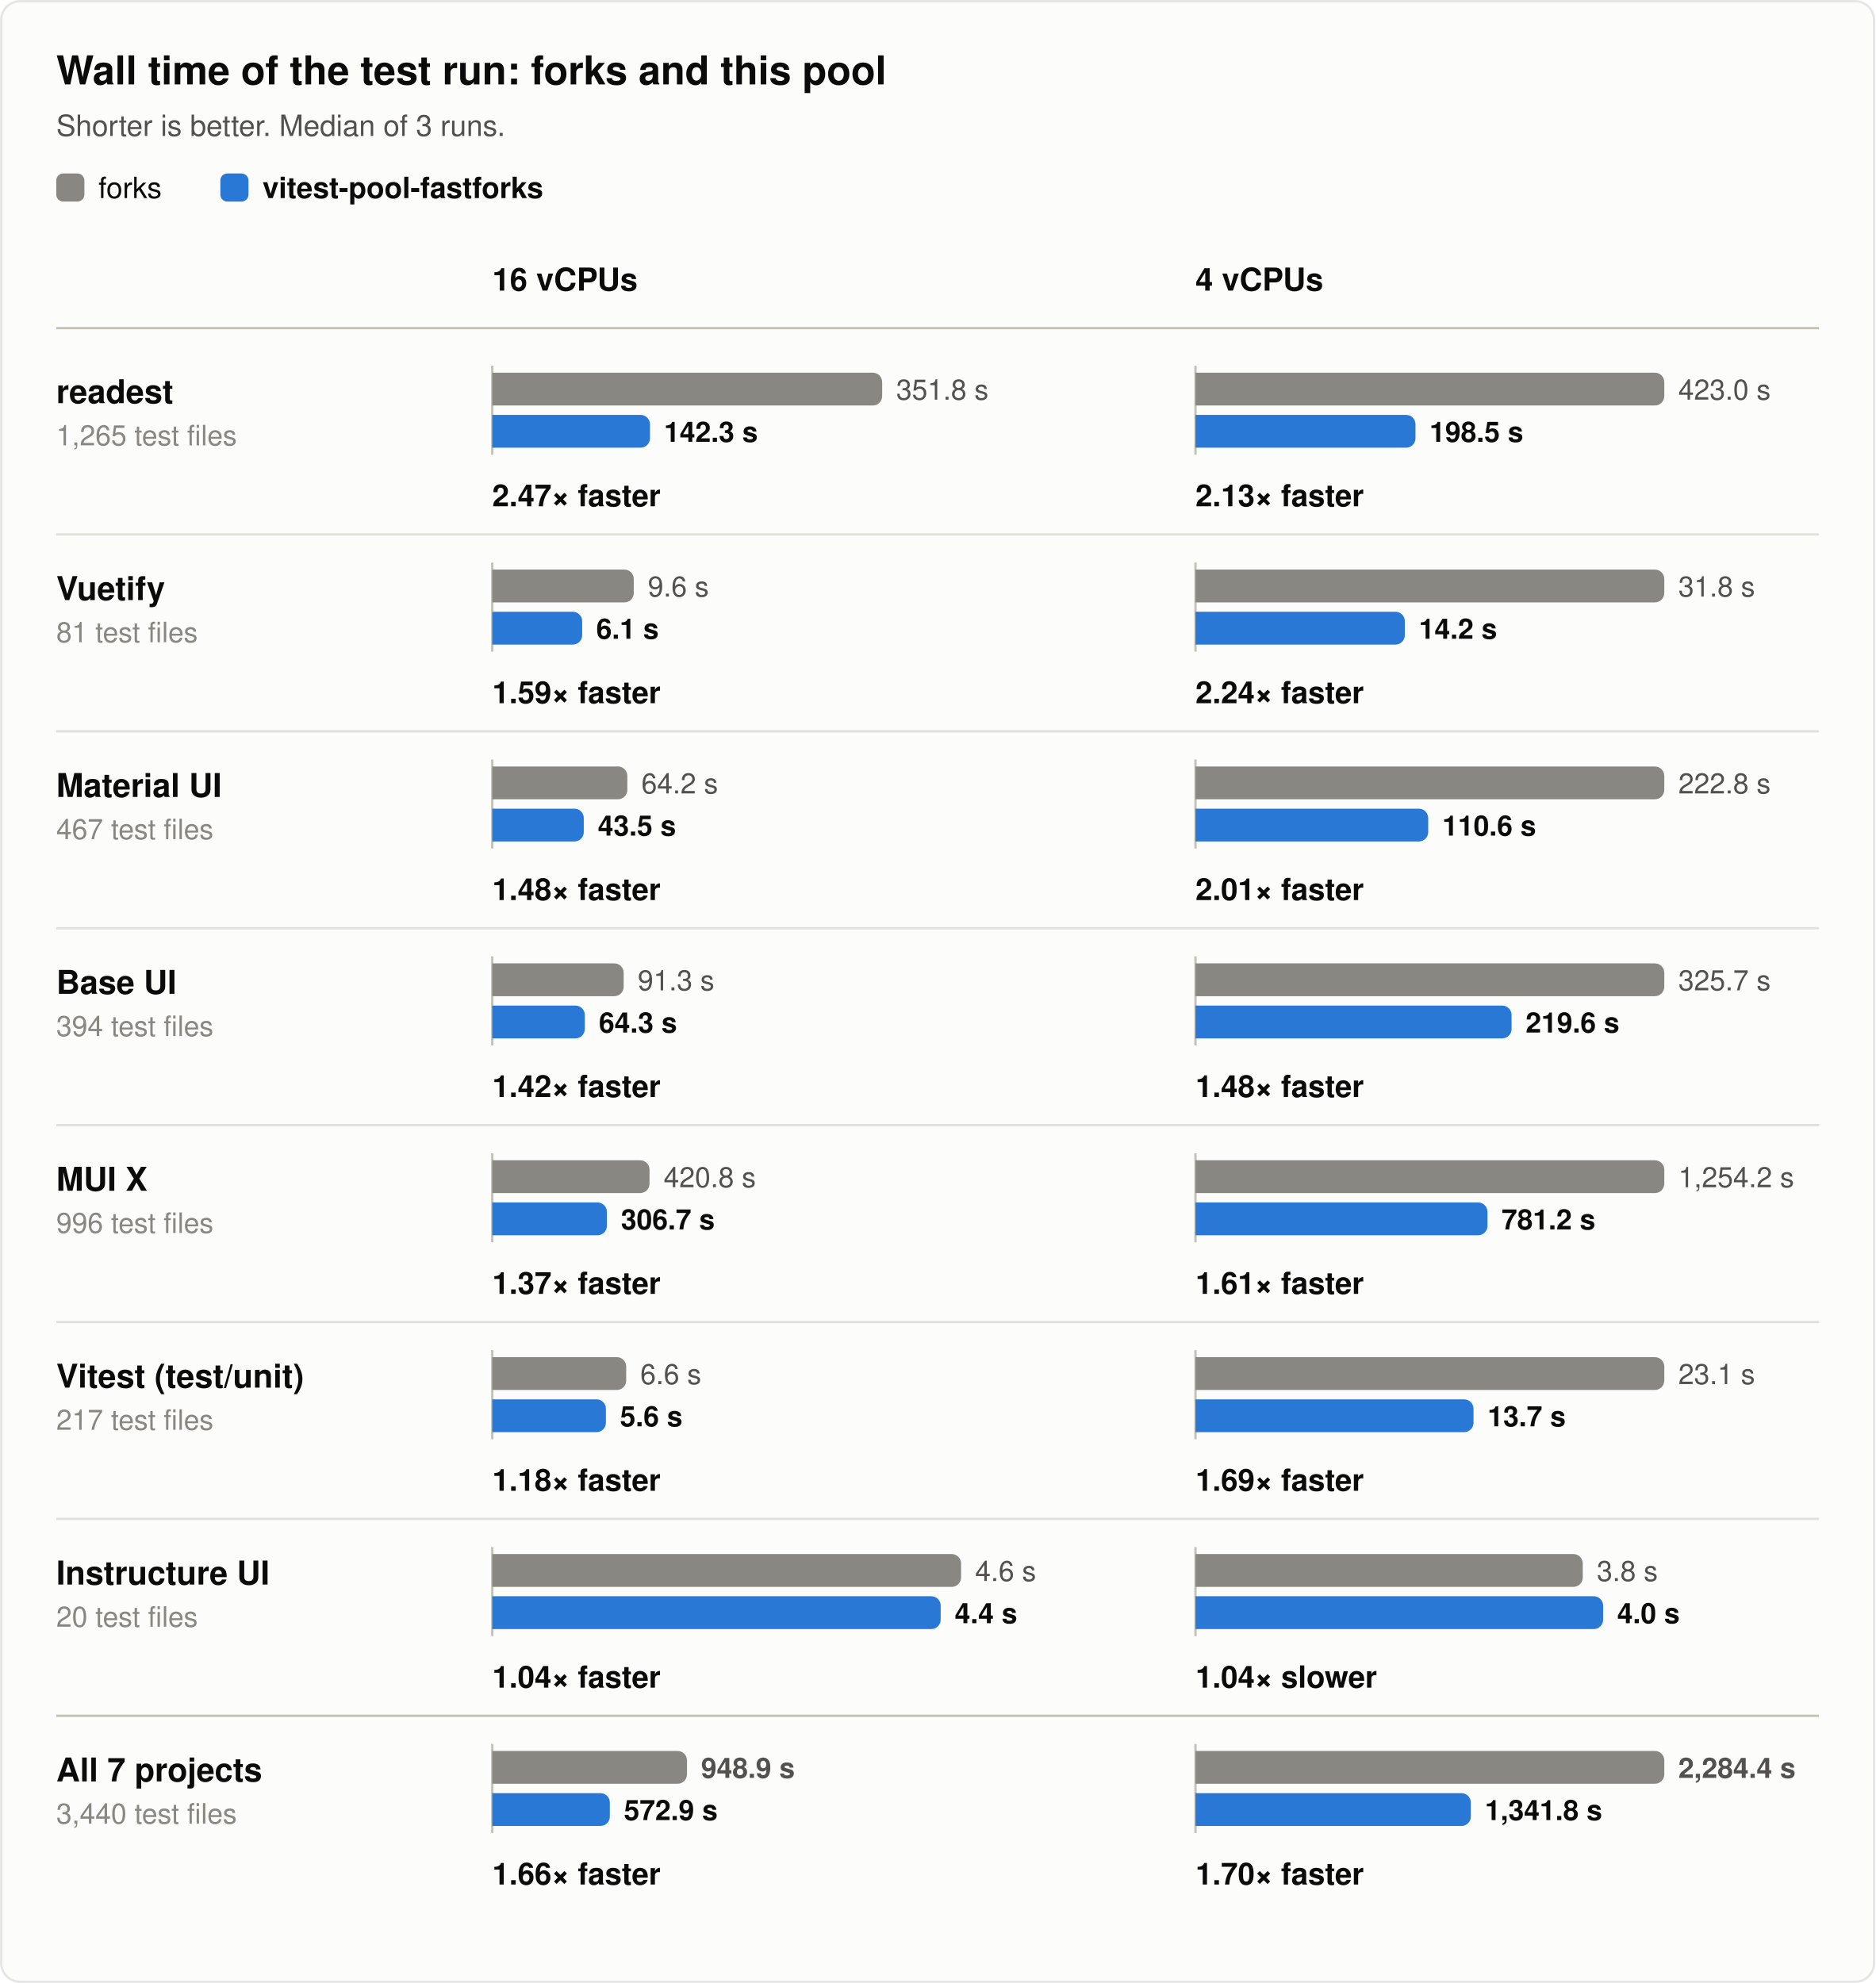
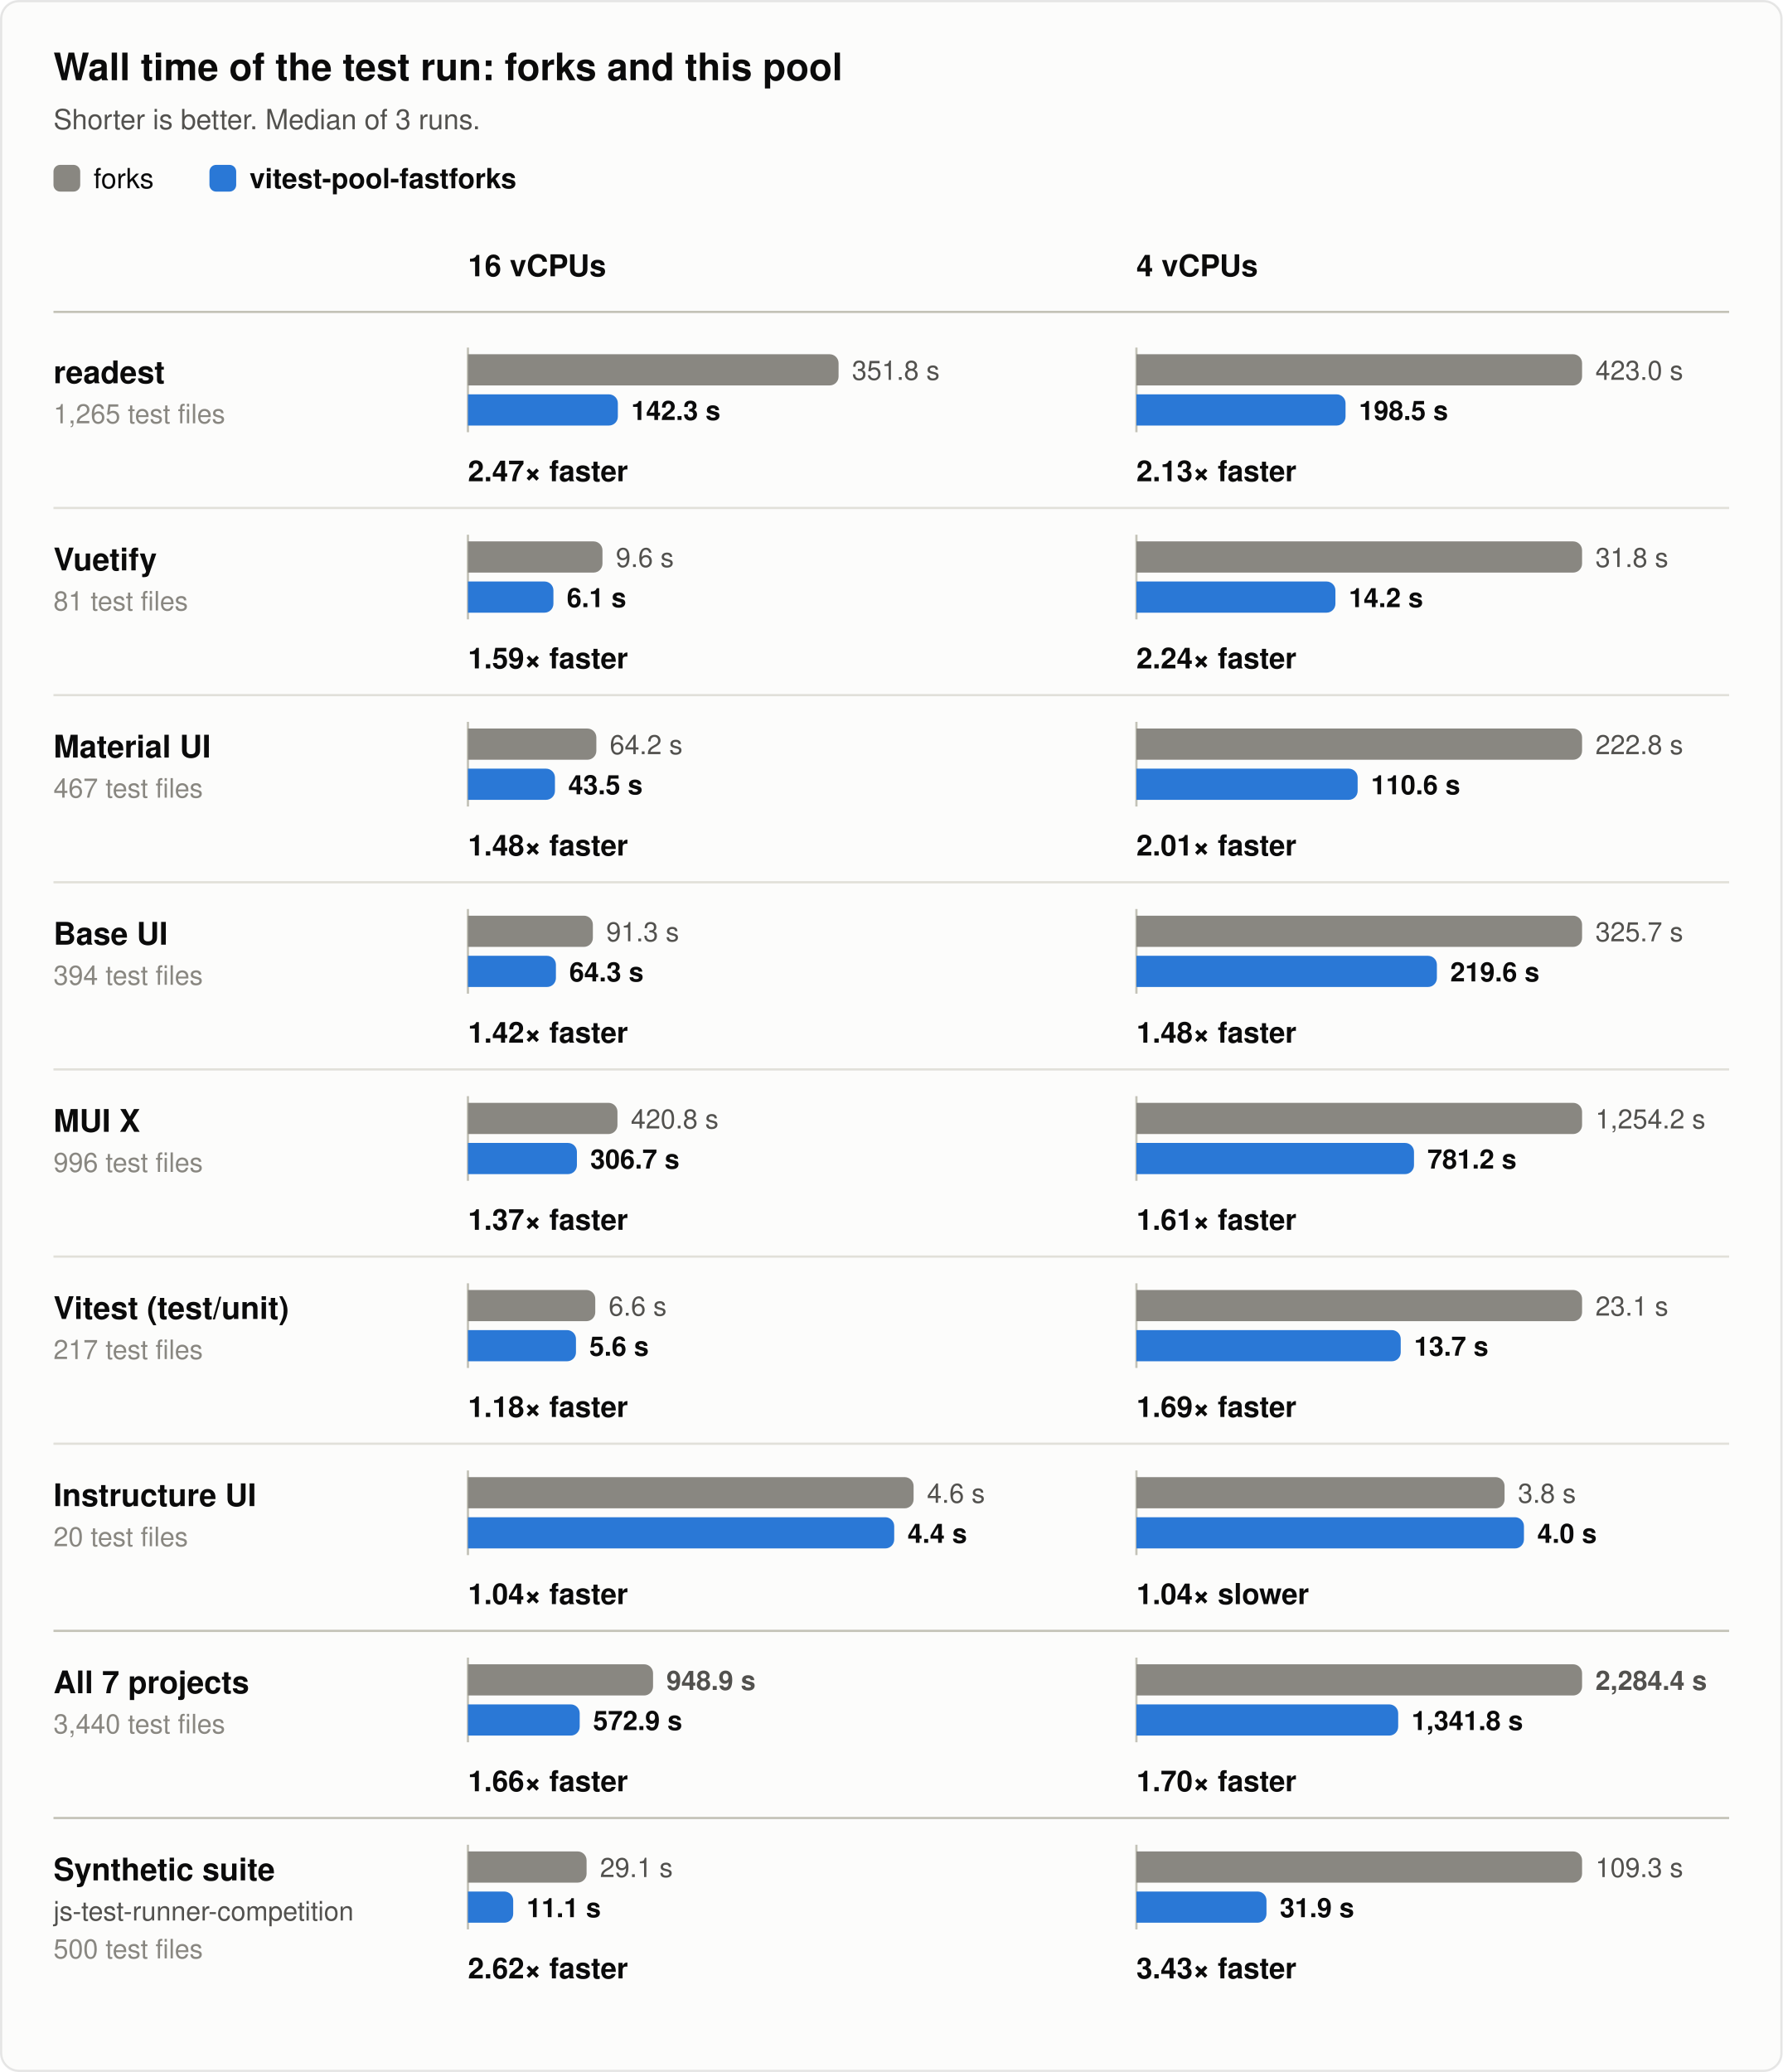
- <svg xmlns="http://www.w3.org/2000/svg" width="800" height="846" viewBox="0 0 800 846" role="img" font-family="system-ui, -apple-system, &quot;Segoe UI&quot;, Helvetica, Arial, sans-serif">
-   <rect x="0.5" y="0.5" width="799" height="845" rx="8" fill="#fcfcfb" stroke="rgba(11,11,11,0.10)" />
+ <svg xmlns="http://www.w3.org/2000/svg" width="800" height="930" viewBox="0 0 800 930" role="img" font-family="system-ui, -apple-system, &quot;Segoe UI&quot;, Helvetica, Arial, sans-serif">
+   <rect x="0.5" y="0.5" width="799" height="929" rx="8" fill="#fcfcfb" stroke="rgba(11,11,11,0.10)" />
  <text x="24" y="36" font-size="17" font-weight="600" fill="#0b0b0b" text-anchor="start">Wall time of the test run: forks and this pool</text>
  <text x="24" y="58" font-size="12.5" font-weight="400" fill="#52514e" text-anchor="start">Shorter is better. Median of 3 runs.</text>
  <rect x="24" y="74" width="12" height="12" rx="3" fill="#898781" />
  <text x="42" y="84.5" font-size="12.5" font-weight="400" fill="#0b0b0b" text-anchor="start">forks</text>
  <rect x="94" y="74" width="12" height="12" rx="3" fill="#2a78d6" />
  <text x="112" y="84.5" font-size="12.5" font-weight="600" fill="#0b0b0b" text-anchor="start">vitest-pool-fastforks</text>
  <text x="210" y="124" font-size="13.5" font-weight="600" fill="#0b0b0b" text-anchor="start">16 vCPUs</text>
  <text x="510" y="124" font-size="13.5" font-weight="600" fill="#0b0b0b" text-anchor="start">4 vCPUs</text>
  <line x1="24" x2="776" y1="140" y2="140" stroke="#c3c2b7" />
  <text x="24" y="172" font-size="14" font-weight="600" fill="#0b0b0b" text-anchor="start">readest</text>
  <text x="24" y="190" font-size="12" font-weight="400" fill="#898781" text-anchor="start">1,265 test files</text>
  <line x1="210" x2="210" y1="156" y2="194" stroke="#c3c2b7" />
  <path fill="#898781" d="M210 159H372.336A4 4 0 0 1 376.336 163V169A4 4 0 0 1 372.336 173H210Z" />
  <text x="382.336" y="170.5" font-size="12" font-weight="400" fill="#52514e" text-anchor="start">351.8 s</text>
  <path fill="#2a78d6" d="M210 177H273.281A4 4 0 0 1 277.281 181V187A4 4 0 0 1 273.281 191H210Z" />
  <text x="283.281" y="188.5" font-size="12" font-weight="600" fill="#0b0b0b" text-anchor="start">142.3 s</text>
  <text x="210" y="216" font-size="13" font-weight="600" fill="#0b0b0b" text-anchor="start">2.47× faster</text>
  <line x1="510" x2="510" y1="156" y2="194" stroke="#c3c2b7" />
  <path fill="#898781" d="M510 159H706A4 4 0 0 1 710 163V169A4 4 0 0 1 706 173H510Z" />
  <text x="716" y="170.5" font-size="12" font-weight="400" fill="#52514e" text-anchor="start">423.0 s</text>
  <path fill="#2a78d6" d="M510 177H599.853A4 4 0 0 1 603.853 181V187A4 4 0 0 1 599.853 191H510Z" />
  <text x="609.853" y="188.5" font-size="12" font-weight="600" fill="#0b0b0b" text-anchor="start">198.5 s</text>
  <text x="510" y="216" font-size="13" font-weight="600" fill="#0b0b0b" text-anchor="start">2.13× faster</text>
  <line x1="24" x2="776" y1="228" y2="228" stroke="#e1e0d9" />
  <text x="24" y="256" font-size="14" font-weight="600" fill="#0b0b0b" text-anchor="start">Vuetify</text>
  <text x="24" y="274" font-size="12" font-weight="400" fill="#898781" text-anchor="start">81 test files</text>
  <line x1="210" x2="210" y1="240" y2="278" stroke="#c3c2b7" />
  <path fill="#898781" d="M210 243H266.377A4 4 0 0 1 270.377 247V253A4 4 0 0 1 266.377 257H210Z" />
  <text x="276.377" y="254.5" font-size="12" font-weight="400" fill="#52514e" text-anchor="start">9.6 s</text>
  <path fill="#2a78d6" d="M210 261H244.365A4 4 0 0 1 248.365 265V271A4 4 0 0 1 244.365 275H210Z" />
  <text x="254.365" y="272.5" font-size="12" font-weight="600" fill="#0b0b0b" text-anchor="start">6.1 s</text>
  <text x="210" y="300" font-size="13" font-weight="600" fill="#0b0b0b" text-anchor="start">1.59× faster</text>
  <line x1="510" x2="510" y1="240" y2="278" stroke="#c3c2b7" />
  <path fill="#898781" d="M510 243H706A4 4 0 0 1 710 247V253A4 4 0 0 1 706 257H510Z" />
  <text x="716" y="254.5" font-size="12" font-weight="400" fill="#52514e" text-anchor="start">31.8 s</text>
  <path fill="#2a78d6" d="M510 261H595.308A4 4 0 0 1 599.308 265V271A4 4 0 0 1 595.308 275H510Z" />
  <text x="605.308" y="272.5" font-size="12" font-weight="600" fill="#0b0b0b" text-anchor="start">14.2 s</text>
  <text x="510" y="300" font-size="13" font-weight="600" fill="#0b0b0b" text-anchor="start">2.24× faster</text>
  <line x1="24" x2="776" y1="312" y2="312" stroke="#e1e0d9" />
  <text x="24" y="340" font-size="14" font-weight="600" fill="#0b0b0b" text-anchor="start">Material UI</text>
  <text x="24" y="358" font-size="12" font-weight="400" fill="#898781" text-anchor="start">467 test files</text>
  <line x1="210" x2="210" y1="324" y2="362" stroke="#c3c2b7" />
  <path fill="#898781" d="M210 327H263.63A4 4 0 0 1 267.63 331V337A4 4 0 0 1 263.63 341H210Z" />
  <text x="273.63" y="338.5" font-size="12" font-weight="400" fill="#52514e" text-anchor="start">64.2 s</text>
  <path fill="#2a78d6" d="M210 345H245.048A4 4 0 0 1 249.048 349V355A4 4 0 0 1 245.048 359H210Z" />
  <text x="255.048" y="356.5" font-size="12" font-weight="600" fill="#0b0b0b" text-anchor="start">43.5 s</text>
  <text x="210" y="384" font-size="13" font-weight="600" fill="#0b0b0b" text-anchor="start">1.48× faster</text>
  <line x1="510" x2="510" y1="324" y2="362" stroke="#c3c2b7" />
  <path fill="#898781" d="M510 327H706A4 4 0 0 1 710 331V337A4 4 0 0 1 706 341H510Z" />
  <text x="716" y="338.5" font-size="12" font-weight="400" fill="#52514e" text-anchor="start">222.8 s</text>
  <path fill="#2a78d6" d="M510 345H605.282A4 4 0 0 1 609.282 349V355A4 4 0 0 1 605.282 359H510Z" />
  <text x="615.282" y="356.5" font-size="12" font-weight="600" fill="#0b0b0b" text-anchor="start">110.6 s</text>
  <text x="510" y="384" font-size="13" font-weight="600" fill="#0b0b0b" text-anchor="start">2.01× faster</text>
  <line x1="24" x2="776" y1="396" y2="396" stroke="#e1e0d9" />
  <text x="24" y="424" font-size="14" font-weight="600" fill="#0b0b0b" text-anchor="start">Base UI</text>
  <text x="24" y="442" font-size="12" font-weight="400" fill="#898781" text-anchor="start">394 test files</text>
  <line x1="210" x2="210" y1="408" y2="446" stroke="#c3c2b7" />
  <path fill="#898781" d="M210 411H262.064A4 4 0 0 1 266.064 415V421A4 4 0 0 1 262.064 425H210Z" />
  <text x="272.064" y="422.5" font-size="12" font-weight="400" fill="#52514e" text-anchor="start">91.3 s</text>
  <path fill="#2a78d6" d="M210 429H245.484A4 4 0 0 1 249.484 433V439A4 4 0 0 1 245.484 443H210Z" />
  <text x="255.484" y="440.5" font-size="12" font-weight="600" fill="#0b0b0b" text-anchor="start">64.3 s</text>
  <text x="210" y="468" font-size="13" font-weight="600" fill="#0b0b0b" text-anchor="start">1.42× faster</text>
  <line x1="510" x2="510" y1="408" y2="446" stroke="#c3c2b7" />
  <path fill="#898781" d="M510 411H706A4 4 0 0 1 710 415V421A4 4 0 0 1 706 425H510Z" />
  <text x="716" y="422.5" font-size="12" font-weight="400" fill="#52514e" text-anchor="start">325.7 s</text>
  <path fill="#2a78d6" d="M510 429H640.848A4 4 0 0 1 644.848 433V439A4 4 0 0 1 640.848 443H510Z" />
  <text x="650.848" y="440.5" font-size="12" font-weight="600" fill="#0b0b0b" text-anchor="start">219.6 s</text>
  <text x="510" y="468" font-size="13" font-weight="600" fill="#0b0b0b" text-anchor="start">1.48× faster</text>
  <line x1="24" x2="776" y1="480" y2="480" stroke="#e1e0d9" />
  <text x="24" y="508" font-size="14" font-weight="600" fill="#0b0b0b" text-anchor="start">MUI X</text>
  <text x="24" y="526" font-size="12" font-weight="400" fill="#898781" text-anchor="start">996 test files</text>
  <line x1="210" x2="210" y1="492" y2="530" stroke="#c3c2b7" />
  <path fill="#898781" d="M210 495H273.103A4 4 0 0 1 277.103 499V505A4 4 0 0 1 273.103 509H210Z" />
  <text x="283.103" y="506.5" font-size="12" font-weight="400" fill="#52514e" text-anchor="start">420.8 s</text>
  <path fill="#2a78d6" d="M210 513H254.908A4 4 0 0 1 258.908 517V523A4 4 0 0 1 254.908 527H210Z" />
  <text x="264.908" y="524.5" font-size="12" font-weight="600" fill="#0b0b0b" text-anchor="start">306.7 s</text>
  <text x="210" y="552" font-size="13" font-weight="600" fill="#0b0b0b" text-anchor="start">1.37× faster</text>
  <line x1="510" x2="510" y1="492" y2="530" stroke="#c3c2b7" />
  <path fill="#898781" d="M510 495H706A4 4 0 0 1 710 499V505A4 4 0 0 1 706 509H510Z" />
  <text x="716" y="506.5" font-size="12" font-weight="400" fill="#52514e" text-anchor="start">1,254.2 s</text>
  <path fill="#2a78d6" d="M510 513H630.573A4 4 0 0 1 634.573 517V523A4 4 0 0 1 630.573 527H510Z" />
  <text x="640.573" y="524.5" font-size="12" font-weight="600" fill="#0b0b0b" text-anchor="start">781.2 s</text>
  <text x="510" y="552" font-size="13" font-weight="600" fill="#0b0b0b" text-anchor="start">1.61× faster</text>
  <line x1="24" x2="776" y1="564" y2="564" stroke="#e1e0d9" />
  <text x="24" y="592" font-size="14" font-weight="600" fill="#0b0b0b" text-anchor="start">Vitest (test/unit)</text>
  <text x="24" y="610" font-size="12" font-weight="400" fill="#898781" text-anchor="start">217 test files</text>
  <line x1="210" x2="210" y1="576" y2="614" stroke="#c3c2b7" />
  <path fill="#898781" d="M210 579H263.143A4 4 0 0 1 267.143 583V589A4 4 0 0 1 263.143 593H210Z" />
  <text x="273.143" y="590.5" font-size="12" font-weight="400" fill="#52514e" text-anchor="start">6.6 s</text>
  <path fill="#2a78d6" d="M210 597H254.485A4 4 0 0 1 258.485 601V607A4 4 0 0 1 254.485 611H210Z" />
  <text x="264.485" y="608.5" font-size="12" font-weight="600" fill="#0b0b0b" text-anchor="start">5.6 s</text>
  <text x="210" y="636" font-size="13" font-weight="600" fill="#0b0b0b" text-anchor="start">1.18× faster</text>
  <line x1="510" x2="510" y1="576" y2="614" stroke="#c3c2b7" />
  <path fill="#898781" d="M510 579H706A4 4 0 0 1 710 583V589A4 4 0 0 1 706 593H510Z" />
  <text x="716" y="590.5" font-size="12" font-weight="400" fill="#52514e" text-anchor="start">23.1 s</text>
  <path fill="#2a78d6" d="M510 597H624.615A4 4 0 0 1 628.615 601V607A4 4 0 0 1 624.615 611H510Z" />
  <text x="634.615" y="608.5" font-size="12" font-weight="600" fill="#0b0b0b" text-anchor="start">13.7 s</text>
  <text x="510" y="636" font-size="13" font-weight="600" fill="#0b0b0b" text-anchor="start">1.69× faster</text>
  <line x1="24" x2="776" y1="648" y2="648" stroke="#e1e0d9" />
  <text x="24" y="676" font-size="14" font-weight="600" fill="#0b0b0b" text-anchor="start">Instructure UI</text>
  <text x="24" y="694" font-size="12" font-weight="400" fill="#898781" text-anchor="start">20 test files</text>
  <line x1="210" x2="210" y1="660" y2="698" stroke="#c3c2b7" />
  <path fill="#898781" d="M210 663H406A4 4 0 0 1 410 667V673A4 4 0 0 1 406 677H210Z" />
  <text x="416" y="674.5" font-size="12" font-weight="400" fill="#52514e" text-anchor="start">4.6 s</text>
  <path fill="#2a78d6" d="M210 681H397.304A4 4 0 0 1 401.304 685V691A4 4 0 0 1 397.304 695H210Z" />
  <text x="407.304" y="692.5" font-size="12" font-weight="600" fill="#0b0b0b" text-anchor="start">4.4 s</text>
  <text x="210" y="720" font-size="13" font-weight="600" fill="#0b0b0b" text-anchor="start">1.04× faster</text>
  <line x1="510" x2="510" y1="660" y2="698" stroke="#c3c2b7" />
  <path fill="#898781" d="M510 663H671.217A4 4 0 0 1 675.217 667V673A4 4 0 0 1 671.217 677H510Z" />
  <text x="681.217" y="674.5" font-size="12" font-weight="400" fill="#52514e" text-anchor="start">3.8 s</text>
  <path fill="#2a78d6" d="M510 681H679.913A4 4 0 0 1 683.913 685V691A4 4 0 0 1 679.913 695H510Z" />
  <text x="689.913" y="692.5" font-size="12" font-weight="600" fill="#0b0b0b" text-anchor="start">4.0 s</text>
  <text x="510" y="720" font-size="13" font-weight="600" fill="#0b0b0b" text-anchor="start">1.04× slower</text>
  <line x1="24" x2="776" y1="732" y2="732" stroke="#c3c2b7" />
  <text x="24" y="760" font-size="14" font-weight="600" fill="#0b0b0b" text-anchor="start">All 7 projects</text>
  <text x="24" y="778" font-size="12" font-weight="400" fill="#898781" text-anchor="start">3,440 test files</text>
  <line x1="210" x2="210" y1="744" y2="782" stroke="#c3c2b7" />
  <path fill="#898781" d="M210 747H289.077A4 4 0 0 1 293.077 751V757A4 4 0 0 1 289.077 761H210Z" />
  <text x="299.077" y="758.5" font-size="12" font-weight="600" fill="#52514e" text-anchor="start">948.9 s</text>
  <path fill="#2a78d6" d="M210 765H256.158A4 4 0 0 1 260.158 769V775A4 4 0 0 1 256.158 779H210Z" />
  <text x="266.158" y="776.5" font-size="12" font-weight="600" fill="#0b0b0b" text-anchor="start">572.9 s</text>
  <text x="210" y="804" font-size="13" font-weight="600" fill="#0b0b0b" text-anchor="start">1.66× faster</text>
  <line x1="510" x2="510" y1="744" y2="782" stroke="#c3c2b7" />
  <path fill="#898781" d="M510 747H706A4 4 0 0 1 710 751V757A4 4 0 0 1 706 761H510Z" />
  <text x="716" y="758.5" font-size="12" font-weight="600" fill="#52514e" text-anchor="start">2,284.4 s</text>
  <path fill="#2a78d6" d="M510 765H623.475A4 4 0 0 1 627.475 769V775A4 4 0 0 1 623.475 779H510Z" />
  <text x="633.475" y="776.5" font-size="12" font-weight="600" fill="#0b0b0b" text-anchor="start">1,341.8 s</text>
  <text x="510" y="804" font-size="13" font-weight="600" fill="#0b0b0b" text-anchor="start">1.70× faster</text>
+   <line x1="24" x2="776" y1="816" y2="816" stroke="#c3c2b7" />
+   <text x="24" y="844" font-size="14" font-weight="600" fill="#0b0b0b" text-anchor="start">Synthetic suite</text>
+   <text x="24" y="862" font-size="12" font-weight="400" fill="#52514e" text-anchor="start">js-test-runner-competition</text>
+   <text x="24" y="879" font-size="12" font-weight="400" fill="#898781" text-anchor="start">500 test files</text>
+   <line x1="210" x2="210" y1="828" y2="866" stroke="#c3c2b7" />
+   <path fill="#898781" d="M210 831H259.248A4 4 0 0 1 263.248 835V841A4 4 0 0 1 259.248 845H210Z" />
+   <text x="269.248" y="842.5" font-size="12" font-weight="400" fill="#52514e" text-anchor="start">29.1 s</text>
+   <path fill="#2a78d6" d="M210 849H226.311A4 4 0 0 1 230.311 853V859A4 4 0 0 1 226.311 863H210Z" />
+   <text x="236.311" y="860.5" font-size="12" font-weight="600" fill="#0b0b0b" text-anchor="start">11.1 s</text>
+   <text x="210" y="888" font-size="13" font-weight="600" fill="#0b0b0b" text-anchor="start">2.62× faster</text>
+   <line x1="510" x2="510" y1="828" y2="866" stroke="#c3c2b7" />
+   <path fill="#898781" d="M510 831H706A4 4 0 0 1 710 835V841A4 4 0 0 1 706 845H510Z" />
+   <text x="716" y="842.5" font-size="12" font-weight="400" fill="#52514e" text-anchor="start">109.3 s</text>
+   <path fill="#2a78d6" d="M510 849H564.371A4 4 0 0 1 568.371 853V859A4 4 0 0 1 564.371 863H510Z" />
+   <text x="574.371" y="860.5" font-size="12" font-weight="600" fill="#0b0b0b" text-anchor="start">31.9 s</text>
+   <text x="510" y="888" font-size="13" font-weight="600" fill="#0b0b0b" text-anchor="start">3.43× faster</text>
</svg>
